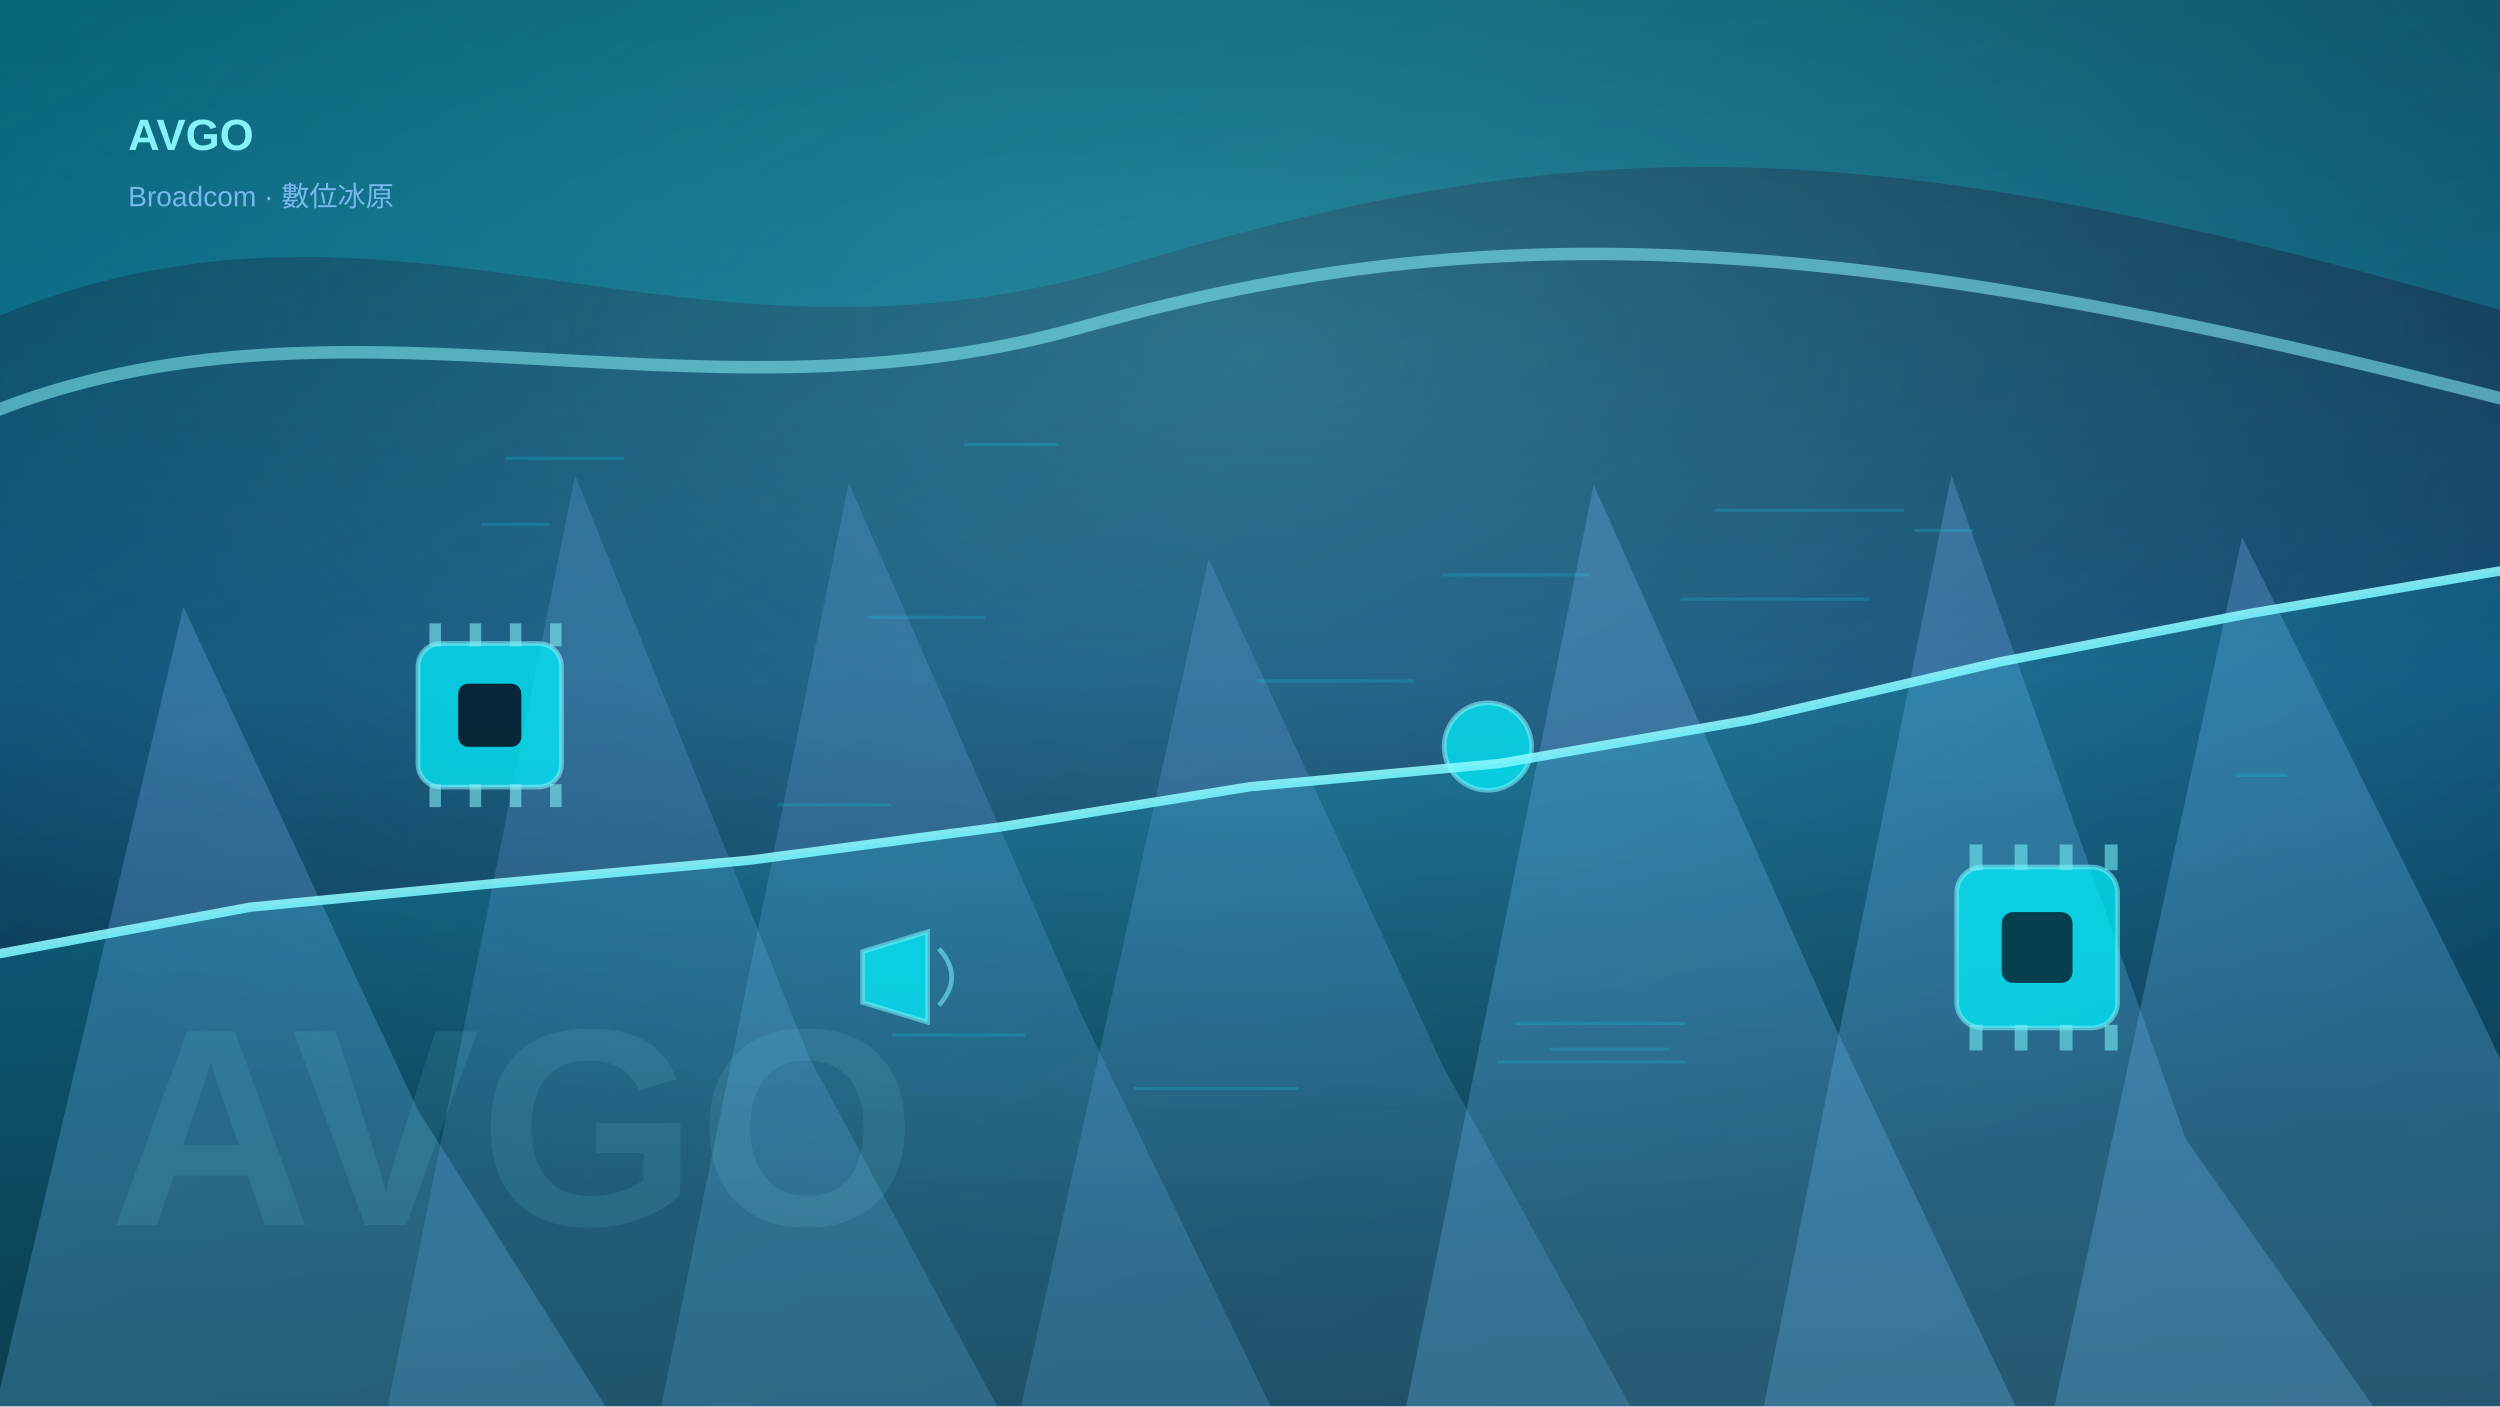
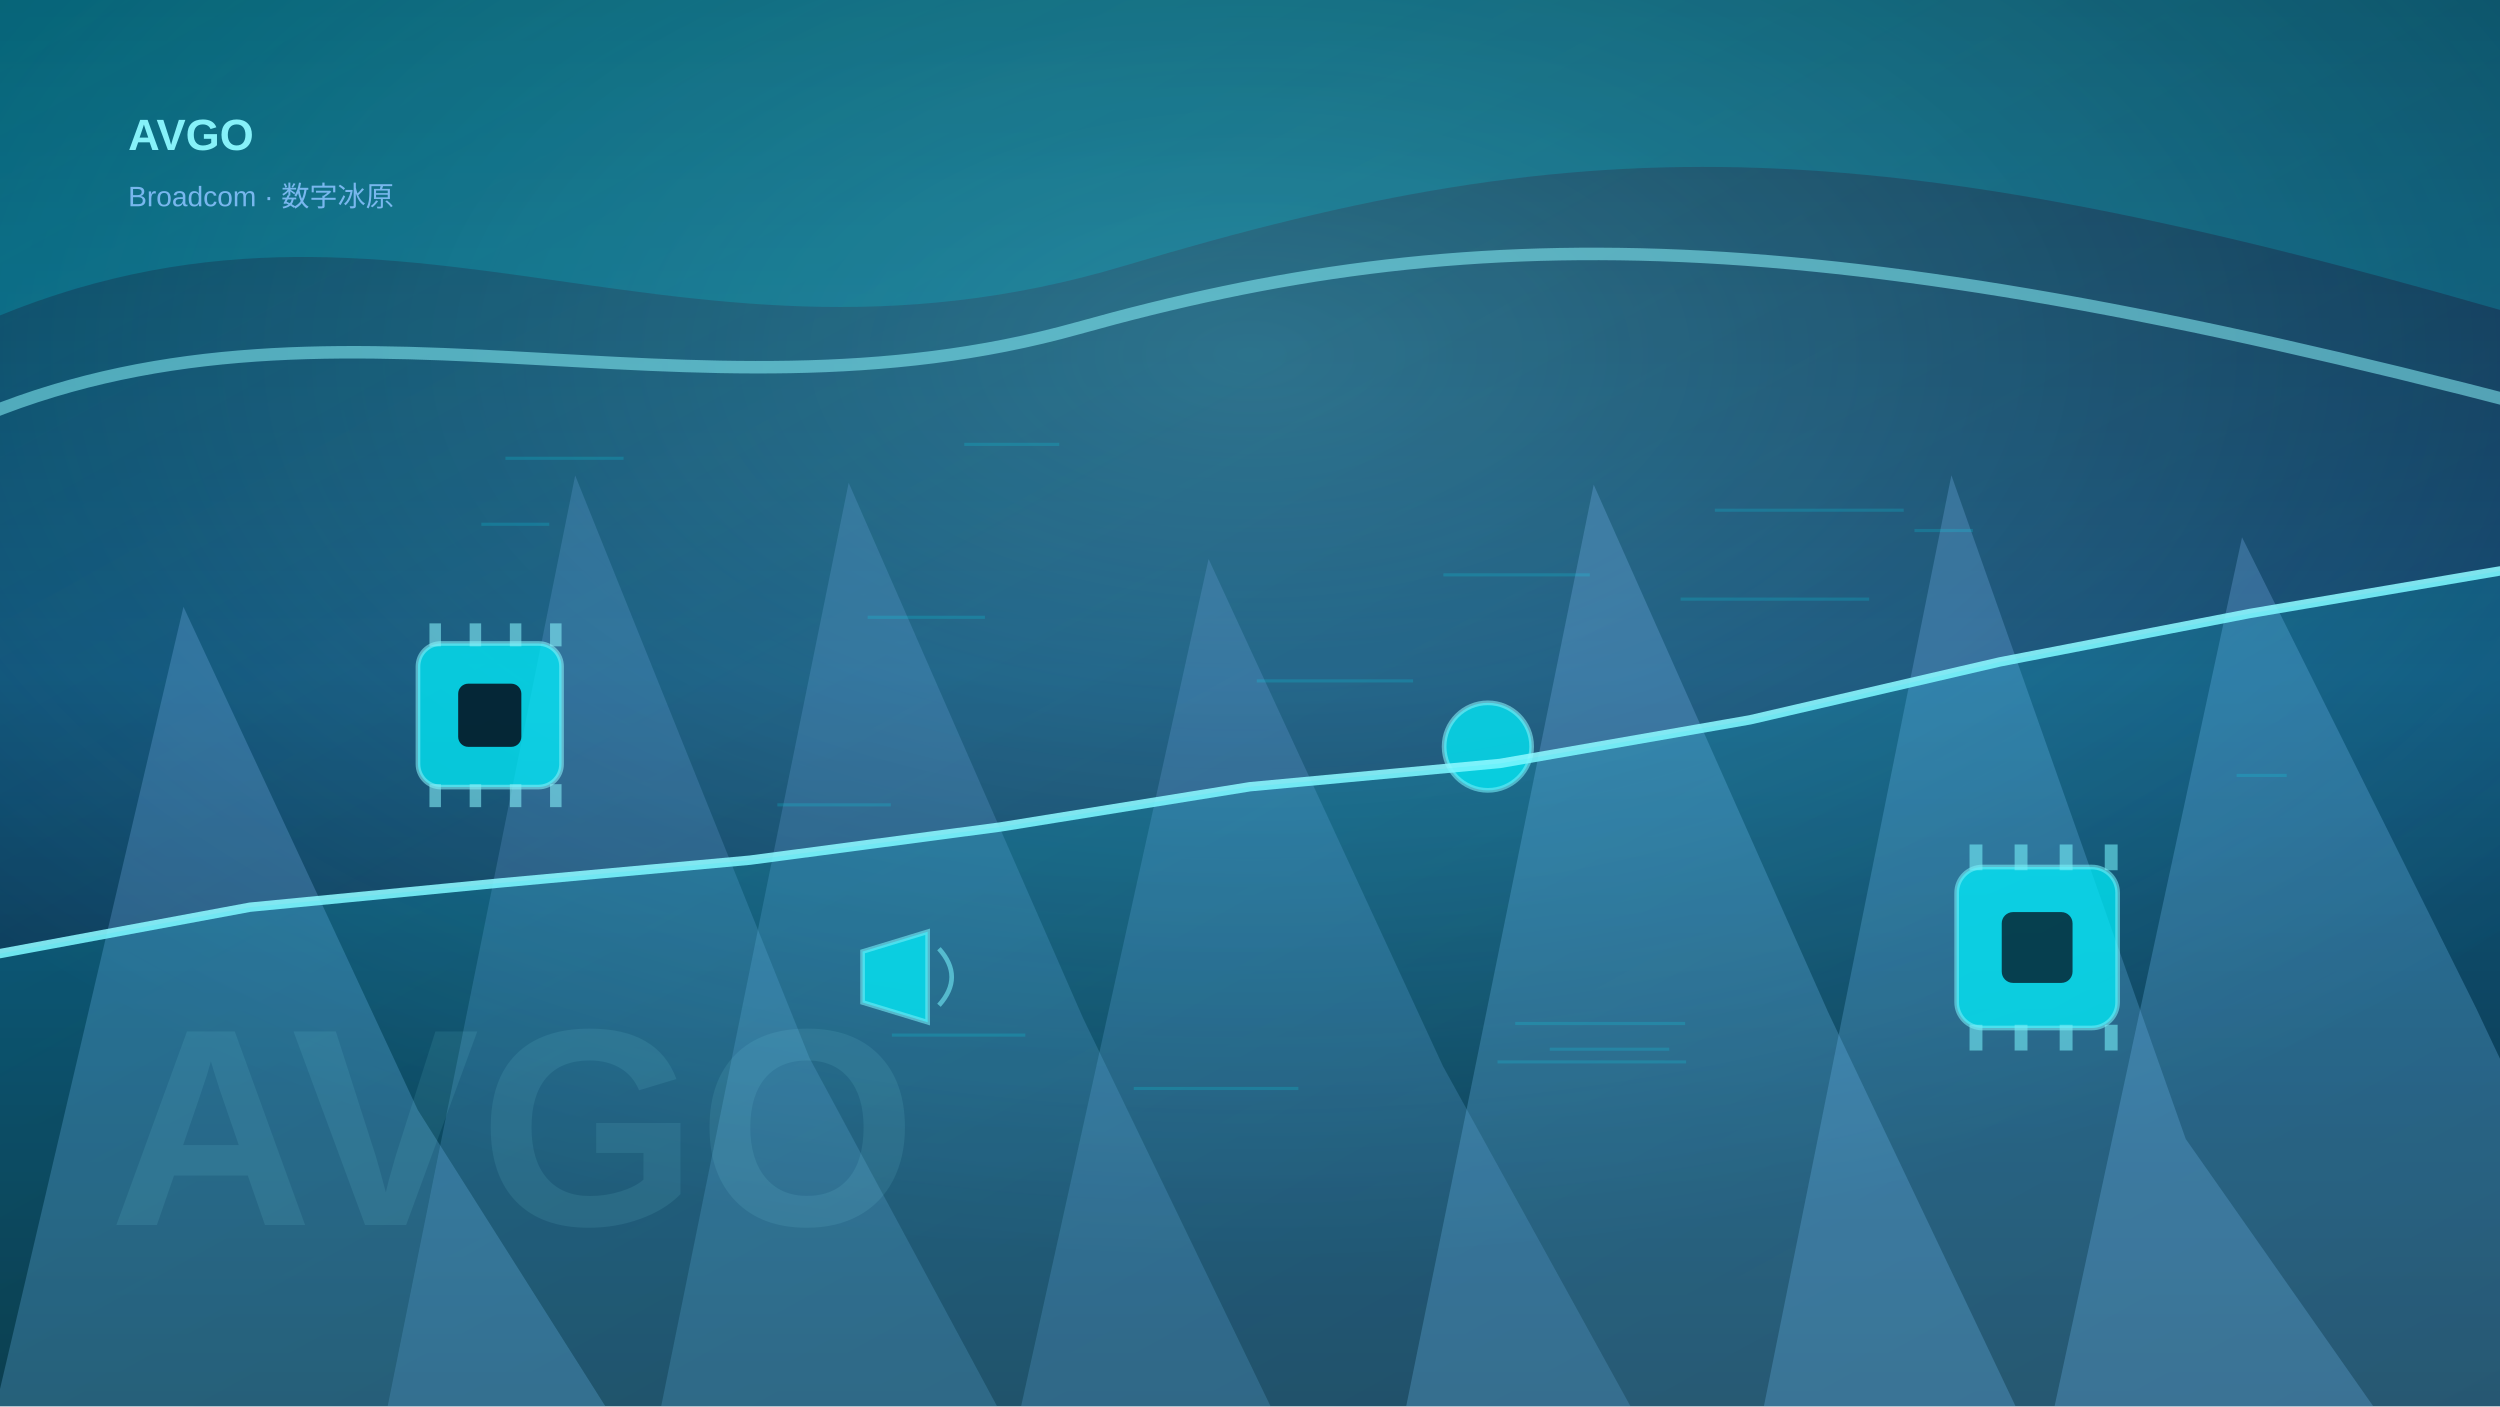
<svg xmlns="http://www.w3.org/2000/svg" viewBox="0 0 1600 900" fill="none">
  <defs>
    <linearGradient id="bg" x1="0" y1="0" x2="0" y2="1">
      <stop offset="0%" stop-color="#041a30" />
      <stop offset="48%" stop-color="#0a3760" />
      <stop offset="100%" stop-color="#07111f" />
    </linearGradient>
    <radialGradient id="glow" cx="50%" cy="25%" r="65%">
      <stop offset="0%" stop-color="#8CF8FF47" />
      <stop offset="100%" stop-color="#8CF8FF00" />
    </radialGradient>
    <linearGradient id="fade" x1="0" y1="0" x2="1" y2="1">
      <stop offset="0%" stop-color="#00F2FF2e" />
      <stop offset="100%" stop-color="#89C2FF08" />
    </linearGradient>
  </defs>
  <rect width="1600" height="900" fill="url(#bg)" />
  <rect width="1600" height="900" fill="url(#glow)" />
  <rect width="1600" height="900" fill="url(#fade)" />
  <g opacity="0.95">
    <path d="M-40 220 C240 80, 420 260, 720 170 S1200 80, 1640 210 L1640 0 L-40 0 Z" fill="#00F2FF2e" />
    <path d="M-20 270 C210 170, 440 280, 690 210 S1160 140, 1620 260" stroke="#8CF8FF8c" stroke-width="8" fill="none" stroke-linecap="round" />
    <path d="M-2.587 900 L117.413 388.358 L267.413 710.438 L387.413 900 Z" fill="#89C2FF42" />
    <path d="M248.119 900 L368.119 304.288 L518.119 677.185 L638.119 900 Z" fill="#89C2FF31" />
    <path d="M423.152 900 L543.152 309.003 L693.152 651.58 L813.152 900 Z" fill="#89C2FF32" />
    <path d="M653.5 900 L773.5 357.767 L923.5 682.357 L1043.5 900 Z" fill="#89C2FF33" />
    <path d="M899.962 900 L1019.962 310.196 L1169.962 647.703 L1289.962 900 Z" fill="#89C2FF43" />
    <path d="M1128.889 900 L1248.889 304.175 L1398.889 728.988 L1518.889 900 Z" fill="#89C2FF42" />
    <path d="M1314.91 900 L1434.91 343.91 L1584.91 645.608 L1704.91 900 Z" fill="#89C2FF45" />
    <rect x="555.289" y="394.062" width="75.065" height="2" fill="#00F2FF2e" />
    <rect x="969.735" y="654.027" width="108.754" height="2" fill="#00F2FF2e" />
    <rect x="725.598" y="695.611" width="105.349" height="2" fill="#00F2FF2e" />
    <rect x="1075.589" y="382.446" width="120.661" height="2" fill="#00F2FF2e" />
    <rect x="1225.269" y="338.528" width="37.338" height="2" fill="#00F2FF2e" />
    <rect x="570.824" y="661.467" width="85.377" height="2" fill="#00F2FF2e" />
    <rect x="323.486" y="292.315" width="75.583" height="2" fill="#00F2FF2e" />
    <rect x="804.359" y="434.773" width="99.999" height="2" fill="#00F2FF2e" />
    <rect x="991.828" y="670.493" width="76.5" height="2" fill="#00F2FF2e" />
    <rect x="617.135" y="283.397" width="60.766" height="2" fill="#00F2FF2e" />
    <rect x="497.502" y="514.099" width="72.619" height="2" fill="#00F2FF2e" />
    <rect x="923.752" y="366.91" width="93.735" height="2" fill="#00F2FF2e" />
    <rect x="308.069" y="334.533" width="43.453" height="2" fill="#00F2FF2e" />
    <rect x="958.4" y="678.632" width="120.714" height="2" fill="#00F2FF2e" />
    <rect x="1097.516" y="325.536" width="120.839" height="2" fill="#00F2FF2e" />
    <rect x="1431.397" y="495.277" width="32.076" height="2" fill="#00F2FF2e" />
  </g>
  <g opacity="0.92">
    <g transform="translate(313.4442, 457.7686)">
      <rect x="-45.943" y="-45.943" width="91.885" height="91.885" rx="14.702" fill="#00F2FFc7" stroke="#8CF8FF99" stroke-width="3" />
      <rect x="-20.215" y="-20.215" width="40.43" height="40.43" rx="6.432" fill="#03101de6" />
      <rect x="-38.592" y="-58.807" width="7.351" height="14.702" fill="#8CF8FF99" />
      <rect x="-38.592" y="44.105" width="7.351" height="14.702" fill="#8CF8FF99" />
      <rect x="-12.864" y="-58.807" width="7.351" height="14.702" fill="#8CF8FF99" />
      <rect x="-12.864" y="44.105" width="7.351" height="14.702" fill="#8CF8FF99" />
      <rect x="12.864" y="-58.807" width="7.351" height="14.702" fill="#8CF8FF99" />
      <rect x="12.864" y="44.105" width="7.351" height="14.702" fill="#8CF8FF99" />
      <rect x="38.592" y="-58.807" width="7.351" height="14.702" fill="#8CF8FF99" />
      <rect x="38.592" y="44.105" width="7.351" height="14.702" fill="#8CF8FF99" />
    </g>
    <g transform="translate(577.3971, 625.2736)">
      <path d="M-25.344 -16.292 L16.292 -28.964 V28.964 L-25.344 16.292 Z" fill="#00F2FFc7" stroke="#8CF8FF99" stroke-width="3" />
      <path d="M23.533 -18.103 Q39.826 0 23.533 18.103" fill="none" stroke="#8CF8FF99" stroke-width="3" />
    </g>
    <g transform="translate(952.241, 477.8185)">
      <circle r="28.017" fill="#00F2FFc7" stroke="#8CF8FF99" stroke-width="3" />
    </g>
    <g transform="translate(1303.772, 606.4008)">
      <rect x="-51.506" y="-51.506" width="103.012" height="103.012" rx="16.482" fill="#00F2FFc7" stroke="#8CF8FF99" stroke-width="3" />
      <rect x="-22.663" y="-22.663" width="45.325" height="45.325" rx="7.211" fill="#03101de6" />
      <rect x="-43.265" y="-65.928" width="8.241" height="16.482" fill="#8CF8FF99" />
      <rect x="-43.265" y="49.446" width="8.241" height="16.482" fill="#8CF8FF99" />
      <rect x="-14.422" y="-65.928" width="8.241" height="16.482" fill="#8CF8FF99" />
      <rect x="-14.422" y="49.446" width="8.241" height="16.482" fill="#8CF8FF99" />
      <rect x="14.422" y="-65.928" width="8.241" height="16.482" fill="#8CF8FF99" />
      <rect x="14.422" y="49.446" width="8.241" height="16.482" fill="#8CF8FF99" />
      <rect x="43.265" y="-65.928" width="8.241" height="16.482" fill="#8CF8FF99" />
      <rect x="43.265" y="49.446" width="8.241" height="16.482" fill="#8CF8FF99" />
    </g>
  </g>
  <g>
    <polyline points="0.0,610.3 160.0,580.6 320.0,565.1 480.0,550.5 640.0,529.3 800.0,503.5 960.0,488.6 1120.0,460.7 1280.0,423.6 1440.0,392.6 1600.0,365.4" fill="none" stroke="#8CF8FFe0" stroke-width="6" stroke-linecap="round" stroke-linejoin="round" />
    <polygon points="0,900 0.0,610.3 160.0,580.6 320.0,565.1 480.0,550.5 640.0,529.3 800.0,503.5 960.0,488.6 1120.0,460.7 1280.0,423.6 1440.0,392.6 1600.0,365.4 1600,900" fill="#00F2FF1f" />
  </g>
  <g opacity="0.09">
    <text x="70" y="784" font-family="Segoe UI, Arial, sans-serif" font-size="180" font-weight="700" fill="#8CF8FF">
      AVGO
    </text>
  </g>
  <g opacity="0.95">
    <text x="82" y="96" font-family="Segoe UI, Arial, sans-serif" font-size="28" font-weight="700" fill="#8CF8FF">
      AVGO
    </text>
    <text x="82" y="132" font-family="Segoe UI, Arial, sans-serif" font-size="18" font-weight="500" fill="#89C2FFe6">
-       Broadcom · 數位冰原
+       Broadcom · 数字冰原
    </text>
  </g>
</svg>
